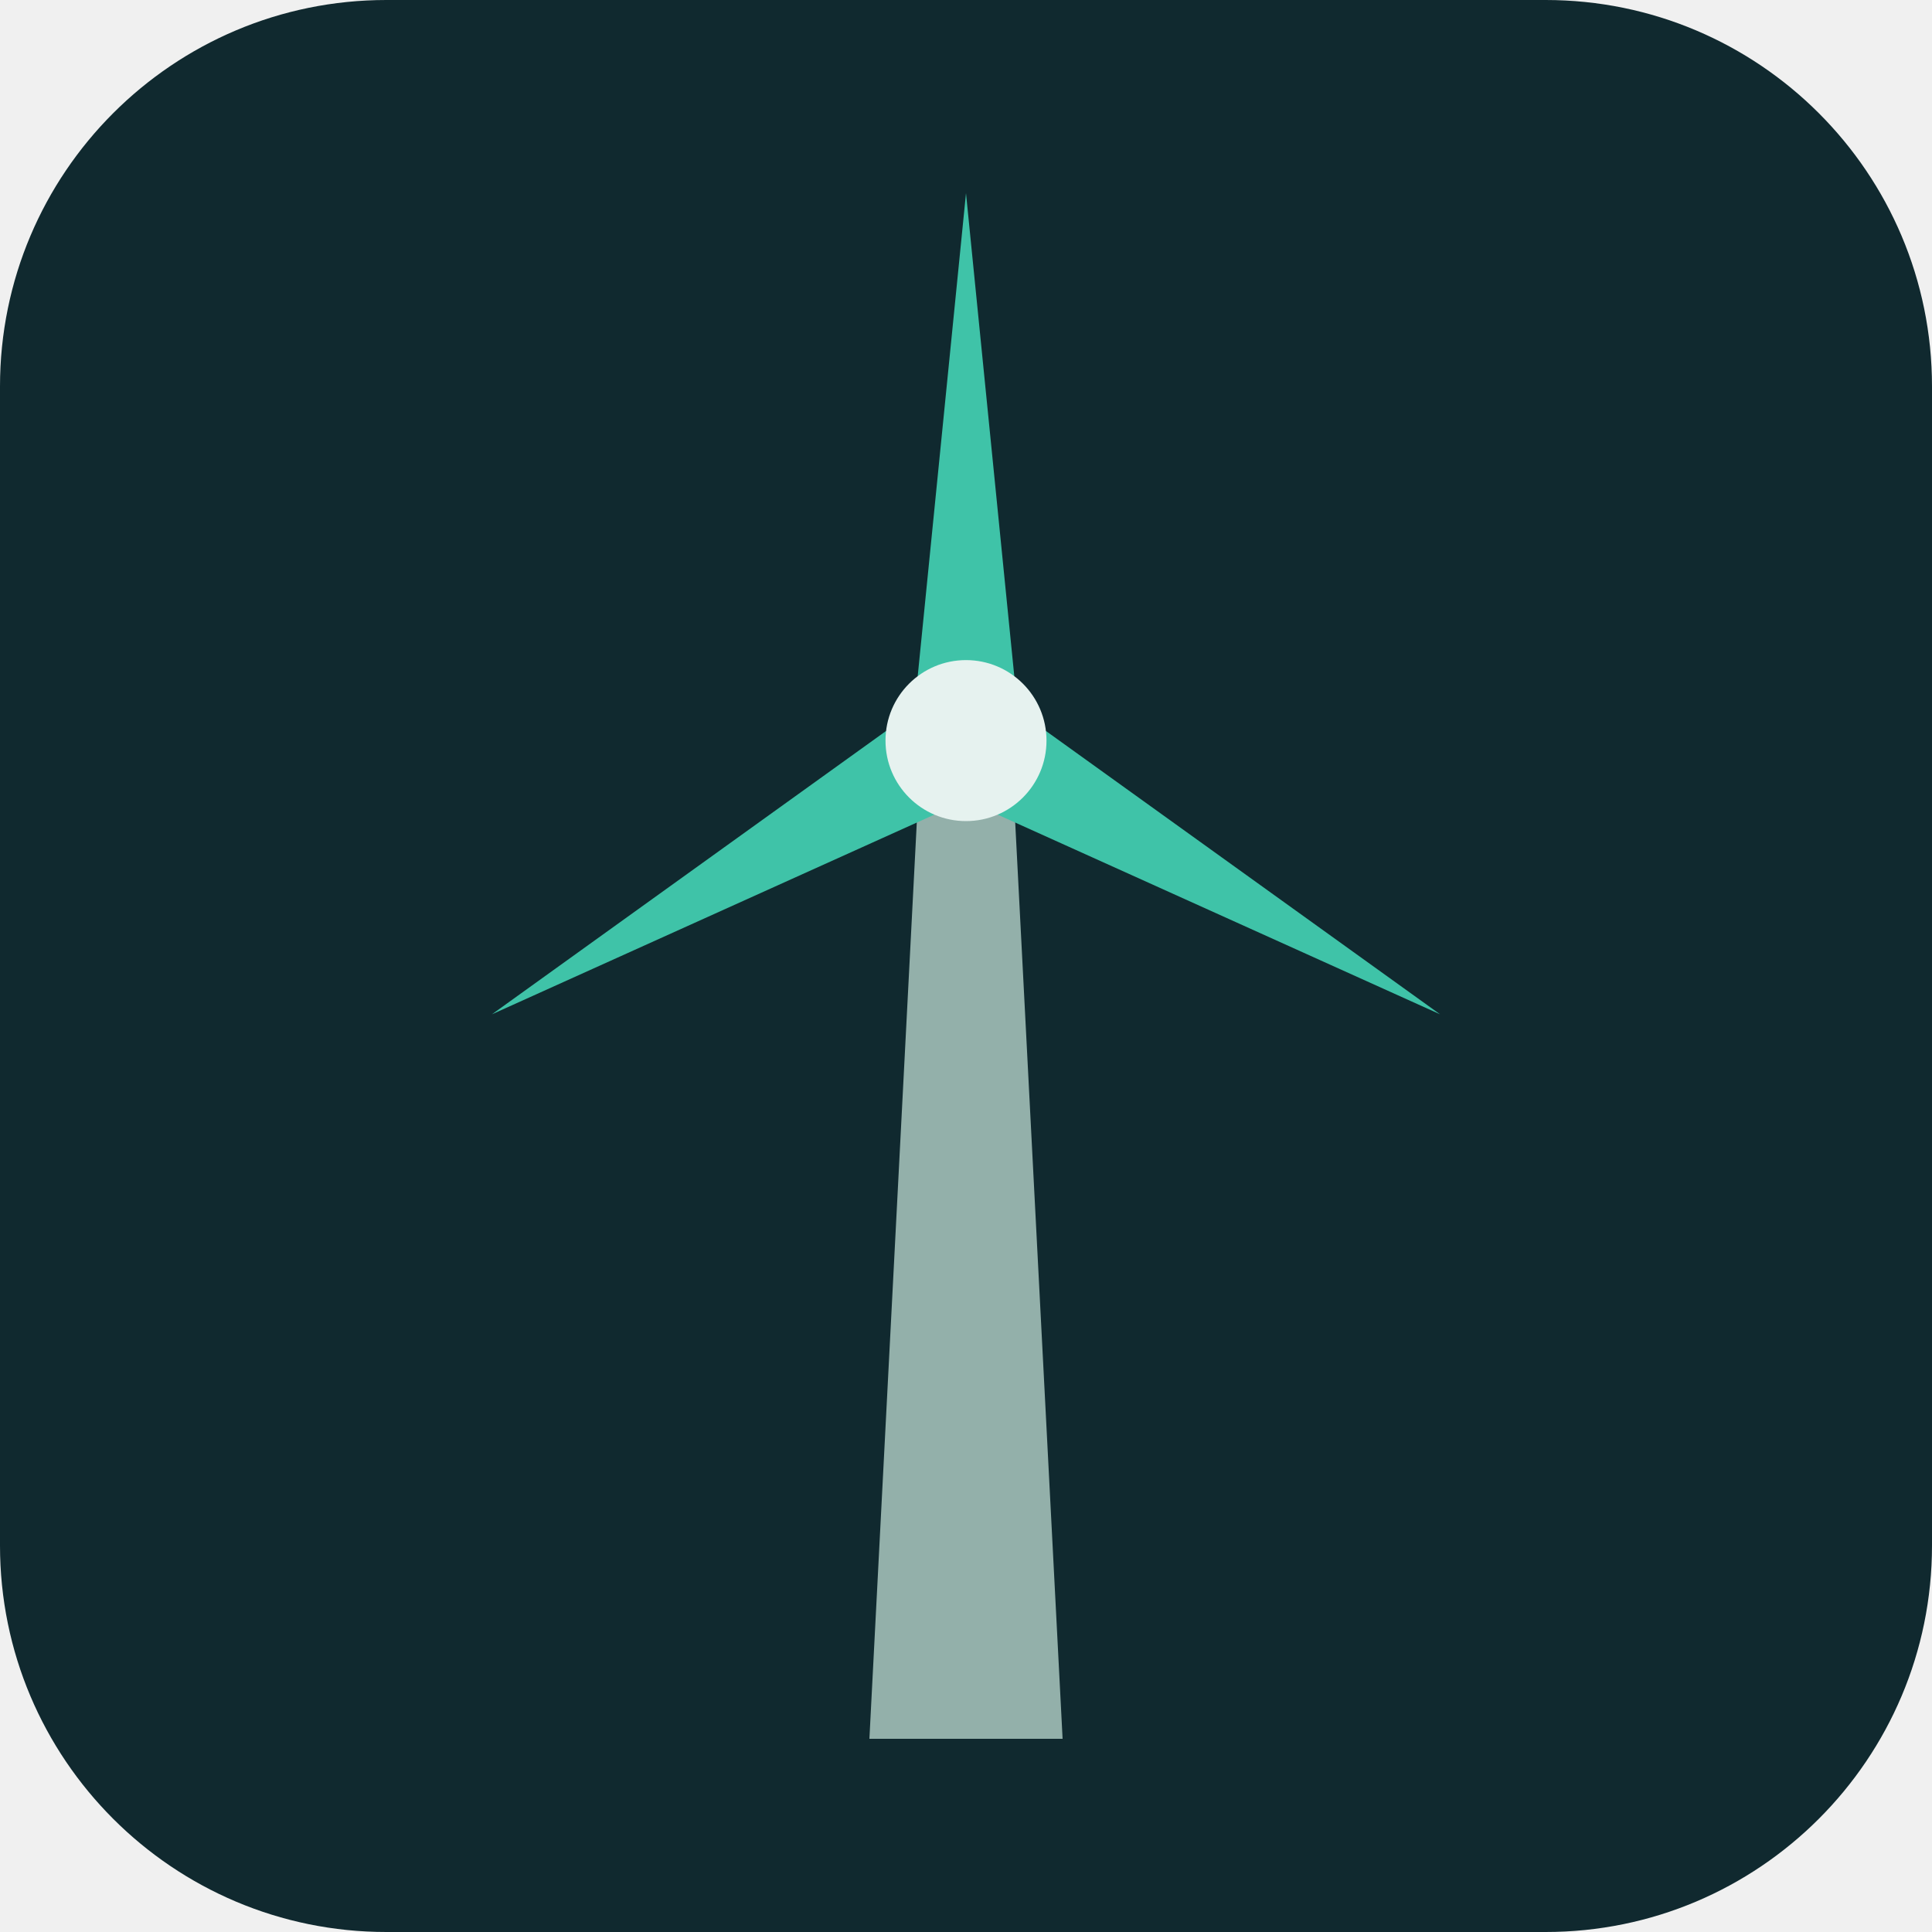
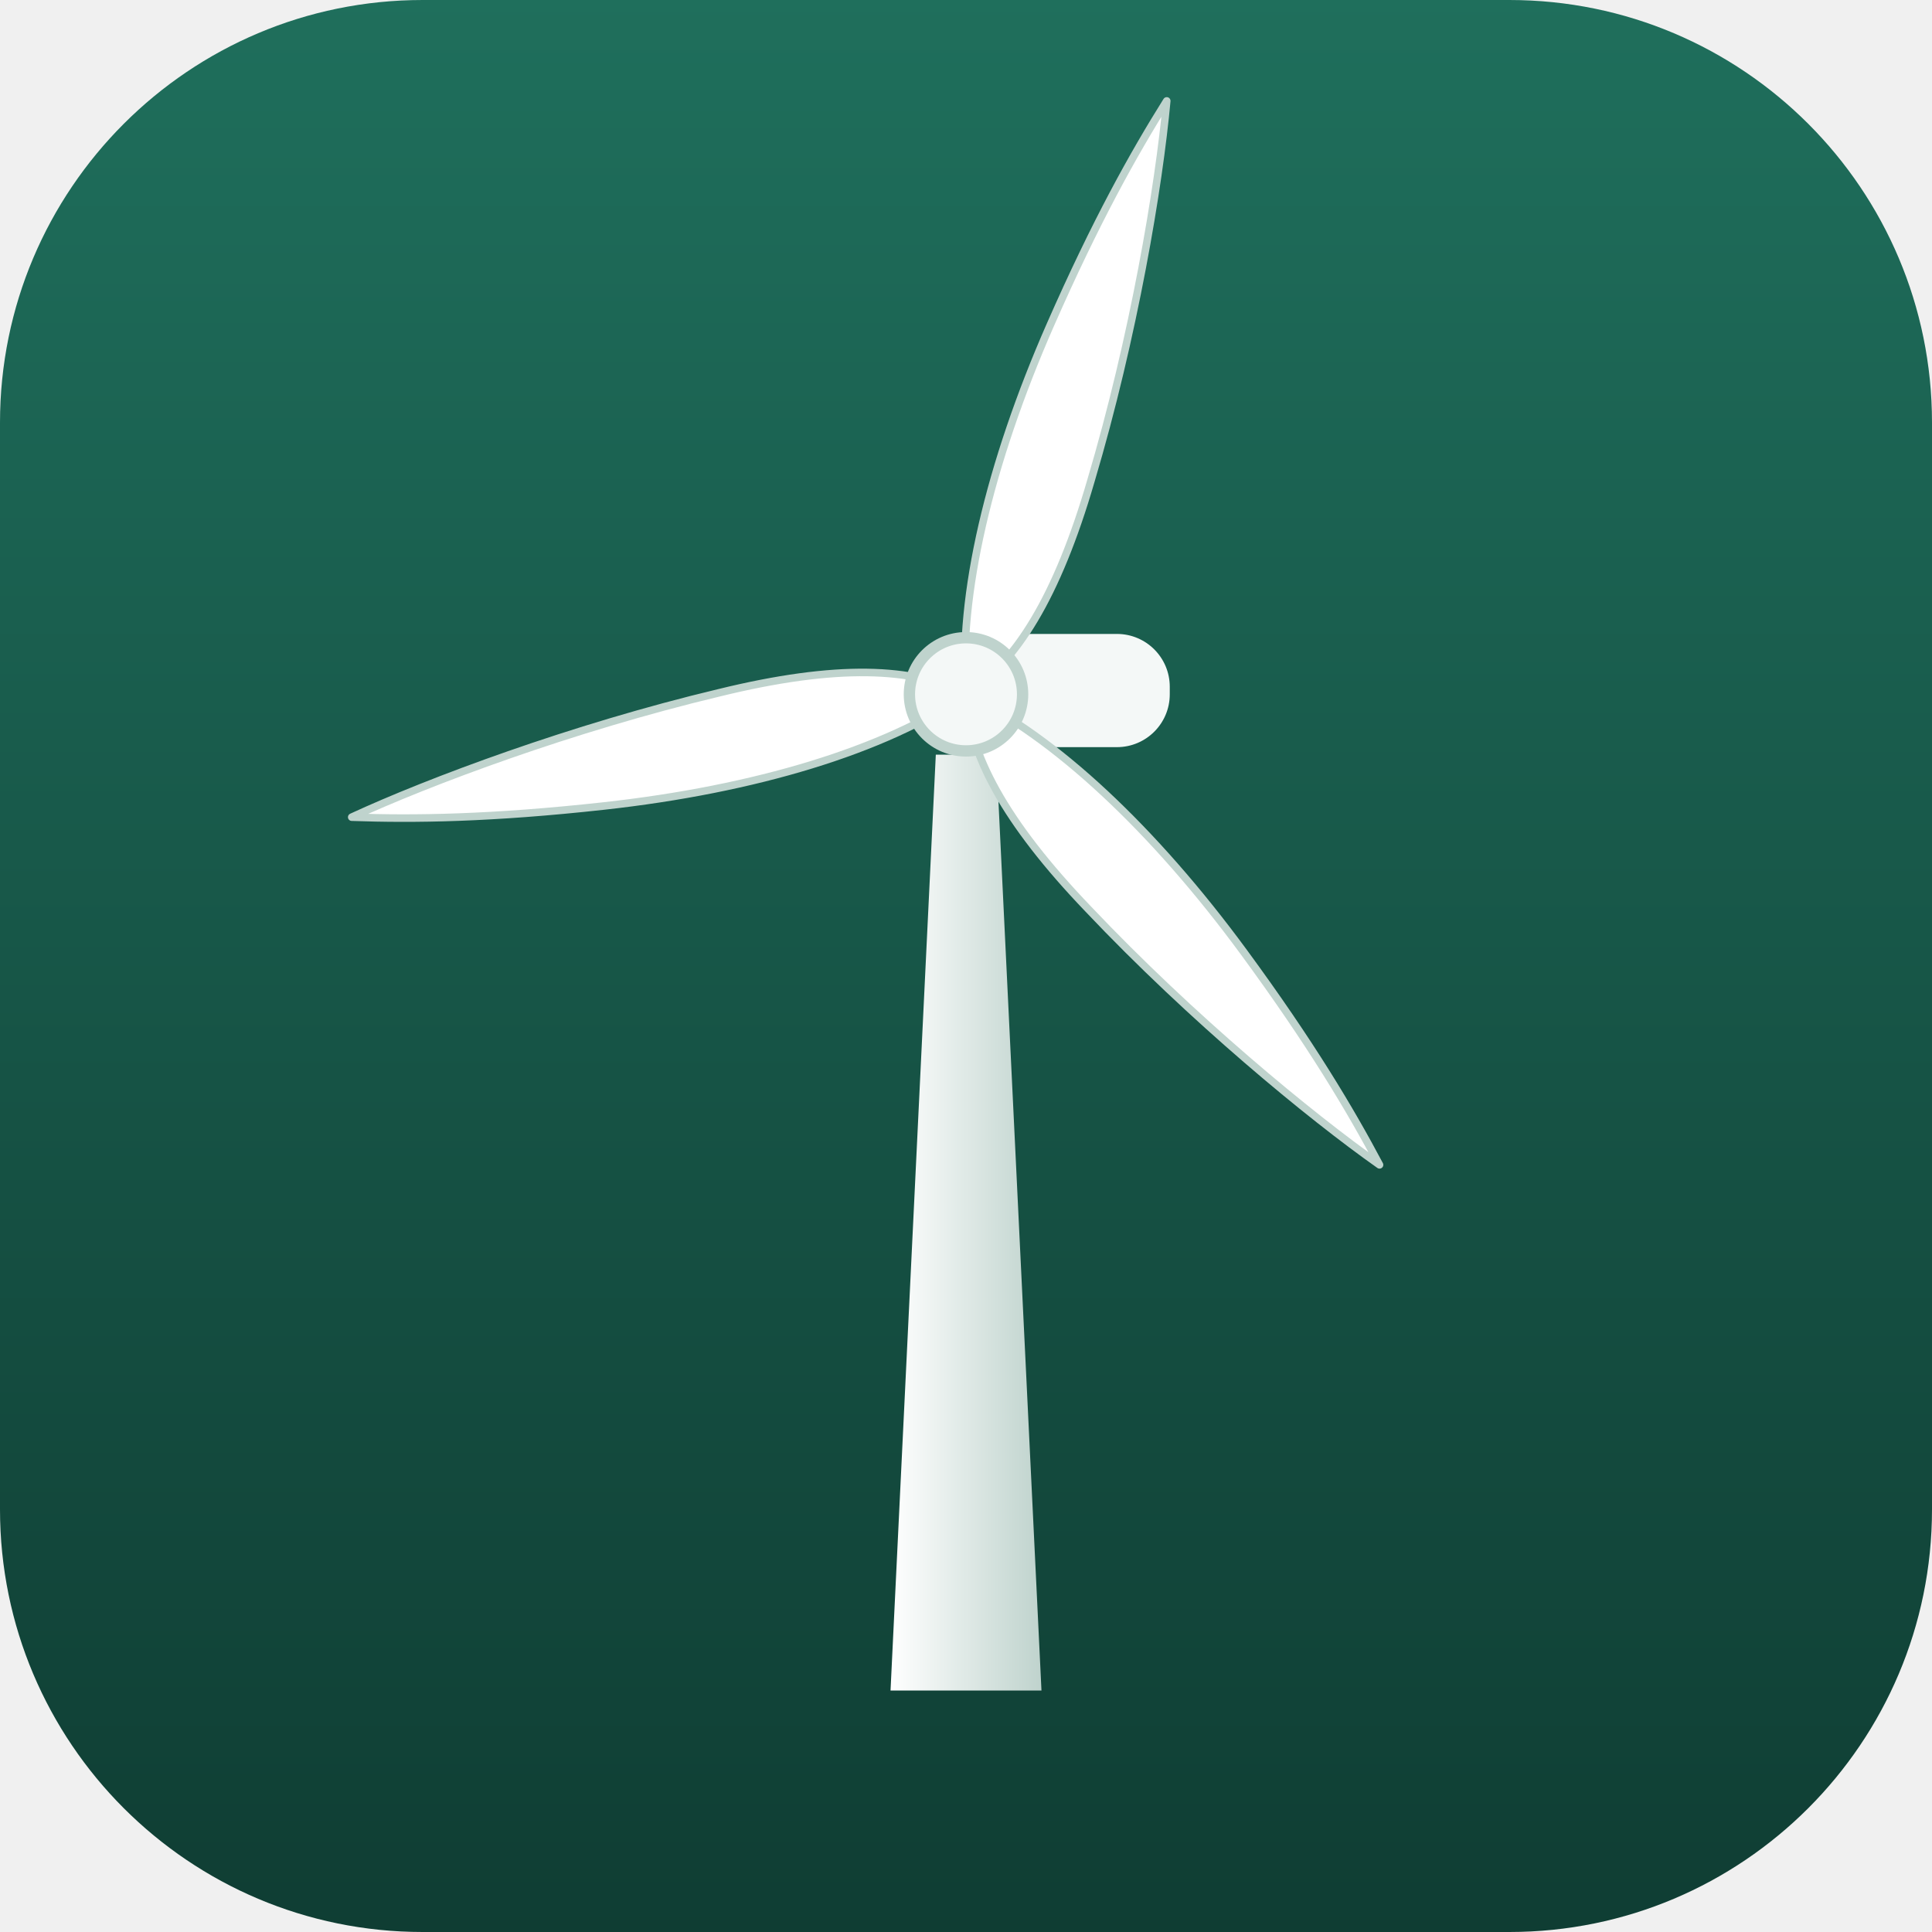
- <svg xmlns="http://www.w3.org/2000/svg" viewBox="0 0 120 120">
-   <rect width="120" height="120" rx="24" fill="#10292F" />
-   <path d="M57 50 L63 50 L66 108 L54 108 Z" fill="#93B0AA" />
-   <g fill="#3FC3A8">
-     <path d="M60 46 L57 42 L60 12 L63 42 Z" />
-     <path d="M60 46 L57 42 L60 12 L63 42 Z" transform="rotate(120 60 46)" />
-     <path d="M60 46 L57 42 L60 12 L63 42 Z" transform="rotate(240 60 46)" />
+ <svg xmlns="http://www.w3.org/2000/svg" viewBox="0 0 512 512">
+   <defs>
+     <linearGradient id="bg" x1="0" y1="0" x2="0" y2="1">
+       <stop offset="0" stop-color="#1F6F5C" />
+       <stop offset="1" stop-color="#0F3D33" />
+     </linearGradient>
+     <linearGradient id="tw" x1="0" x2="1">
+       <stop offset="0" stop-color="#FFFFFF" />
+       <stop offset="1" stop-color="#BFD3CD" />
+     </linearGradient>
+   </defs>
+   <rect width="512" height="512" rx="112" fill="url(#bg)" />
+   <path d="M248 200 L264 200 L276 448 L236 448 Z" fill="url(#tw)" />
+   <rect x="246" y="168" width="64" height="30" rx="14" fill="#F4F8F7" />
+   <g transform="rotate(18 256 184)" fill="#FFFFFF" stroke="#BFD3CD" stroke-width="2" stroke-linejoin="round">
+     <path id="b" d="M256 184 C246 160 243 124 247 84 C250 54 254 34 258 18 C263 40 269 80 270 120 C271 152 266 172 256 184 Z" />
+     <use href="#b" transform="rotate(120 256 184)" />
+     <use href="#b" transform="rotate(240 256 184)" />
  </g>
-   <circle cx="60" cy="46" r="5" fill="#E6F2EF" />
+   <circle cx="256" cy="184" r="15" fill="#F4F8F7" stroke="#BFD3CD" stroke-width="3" />
</svg>
